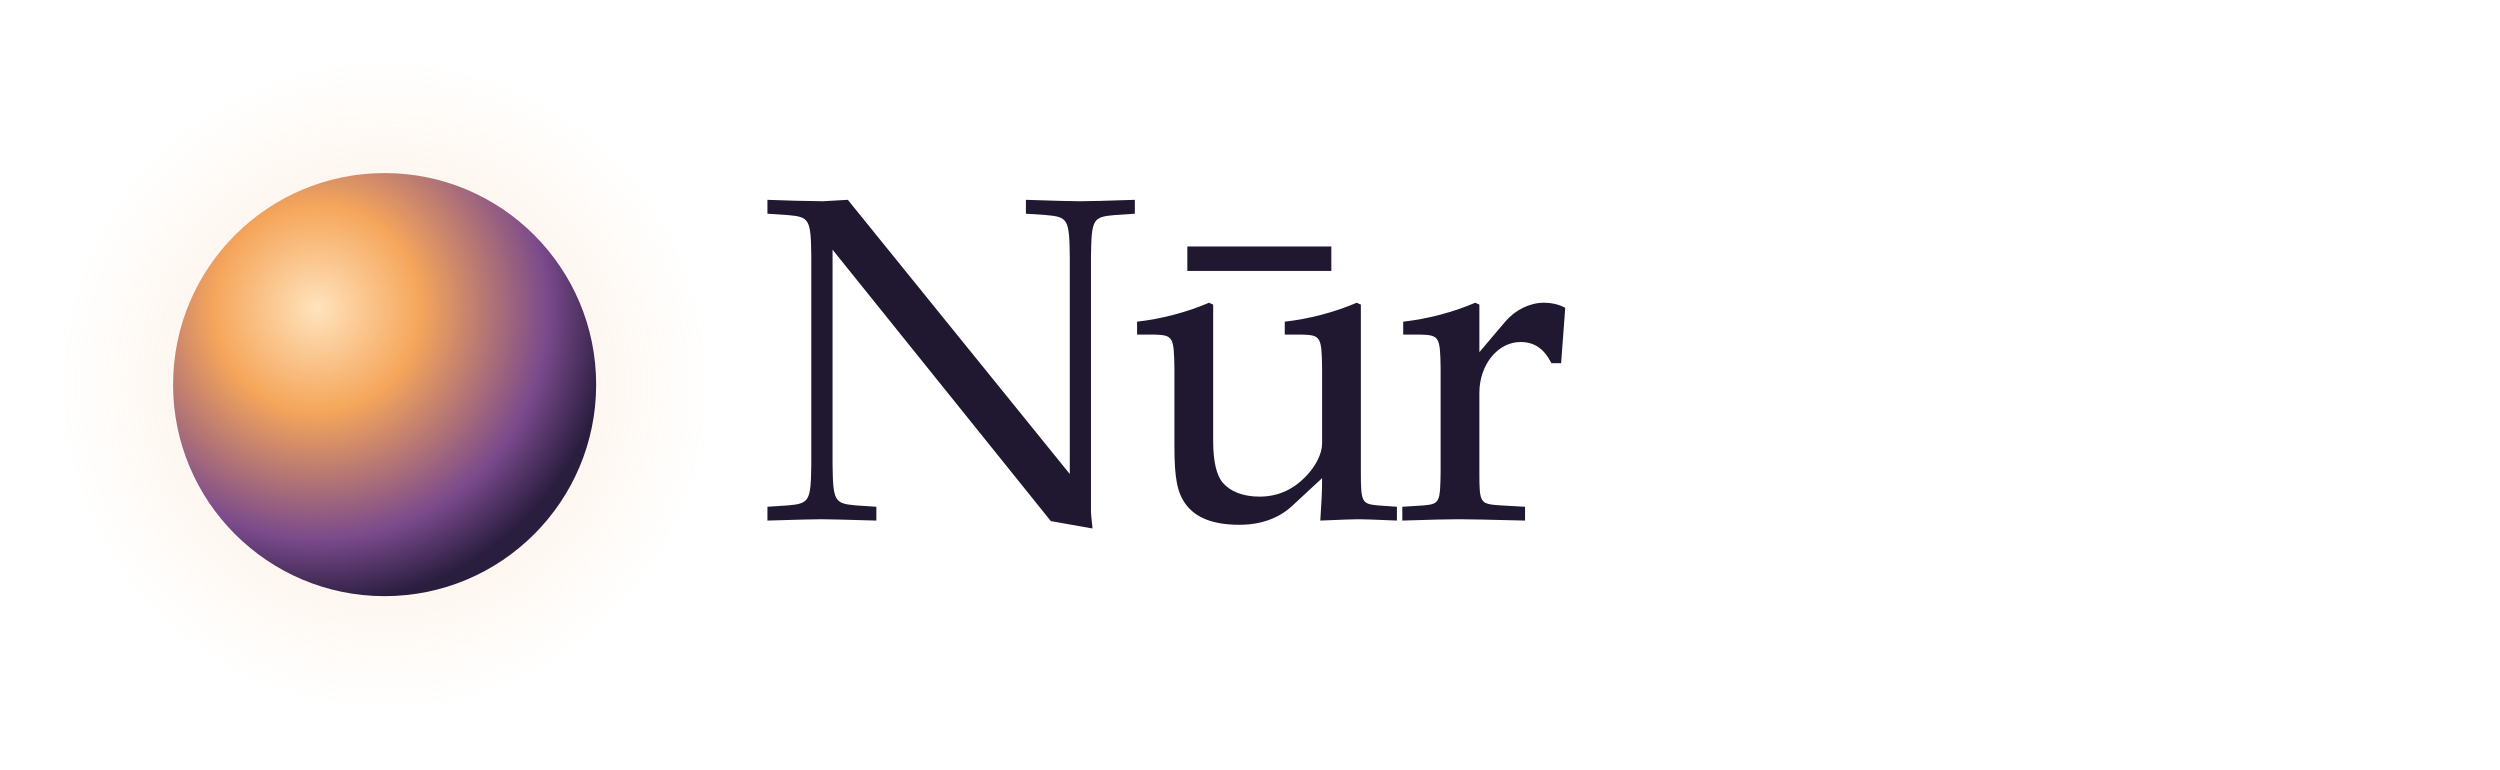
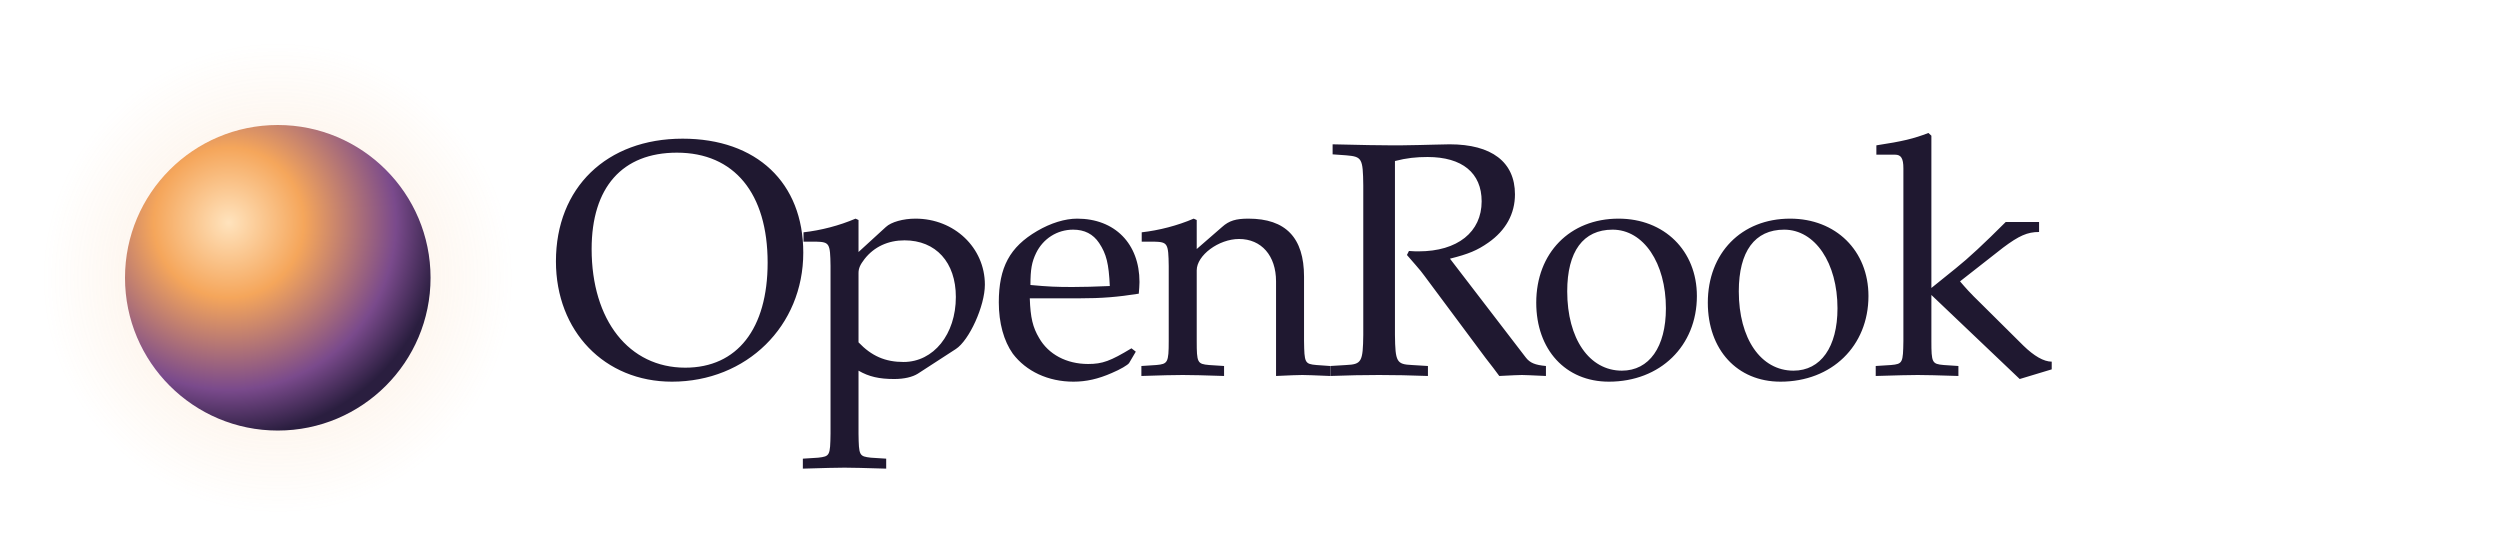
- <svg xmlns="http://www.w3.org/2000/svg" viewBox="0 0 520 160" width="520" height="160" role="img" aria-label="Nūr">
+ <svg xmlns="http://www.w3.org/2000/svg" viewBox="0 0 720 160" width="720" height="160" role="img" aria-label="OpenRook">
  <defs>
    <radialGradient id="orb" cx="34%" cy="32%" r="70%">
      <stop offset="0%" stop-color="#FFE3BD" />
      <stop offset="35%" stop-color="#F5A65B" />
      <stop offset="78%" stop-color="#7A4A8C" />
      <stop offset="100%" stop-color="#2A1E3F" />
    </radialGradient>
    <radialGradient id="glow" cx="50%" cy="50%" r="50%">
      <stop offset="0%" stop-color="#F5A65B" stop-opacity="0.45" />
      <stop offset="60%" stop-color="#F5A65B" stop-opacity="0.10" />
      <stop offset="100%" stop-color="#F5A65B" stop-opacity="0" />
    </radialGradient>
  </defs>
  <circle cx="80" cy="80" r="68" fill="url(#glow)" />
  <circle cx="80" cy="80" r="44" fill="url(#orb)" />
-   <text x="158" y="108" font-family="'EB Garamond','Cormorant Garamond','Iowan Old Style','Palatino Linotype',Georgia,serif" font-size="96" font-weight="500" fill="#1F1830" letter-spacing="-3">Nūr</text>
+   <text x="158" y="108" font-family="'EB Garamond','Cormorant Garamond','Iowan Old Style','Palatino Linotype',Georgia,serif" font-size="96" font-weight="500" fill="#1F1830" letter-spacing="-3">OpenRook</text>
</svg>
